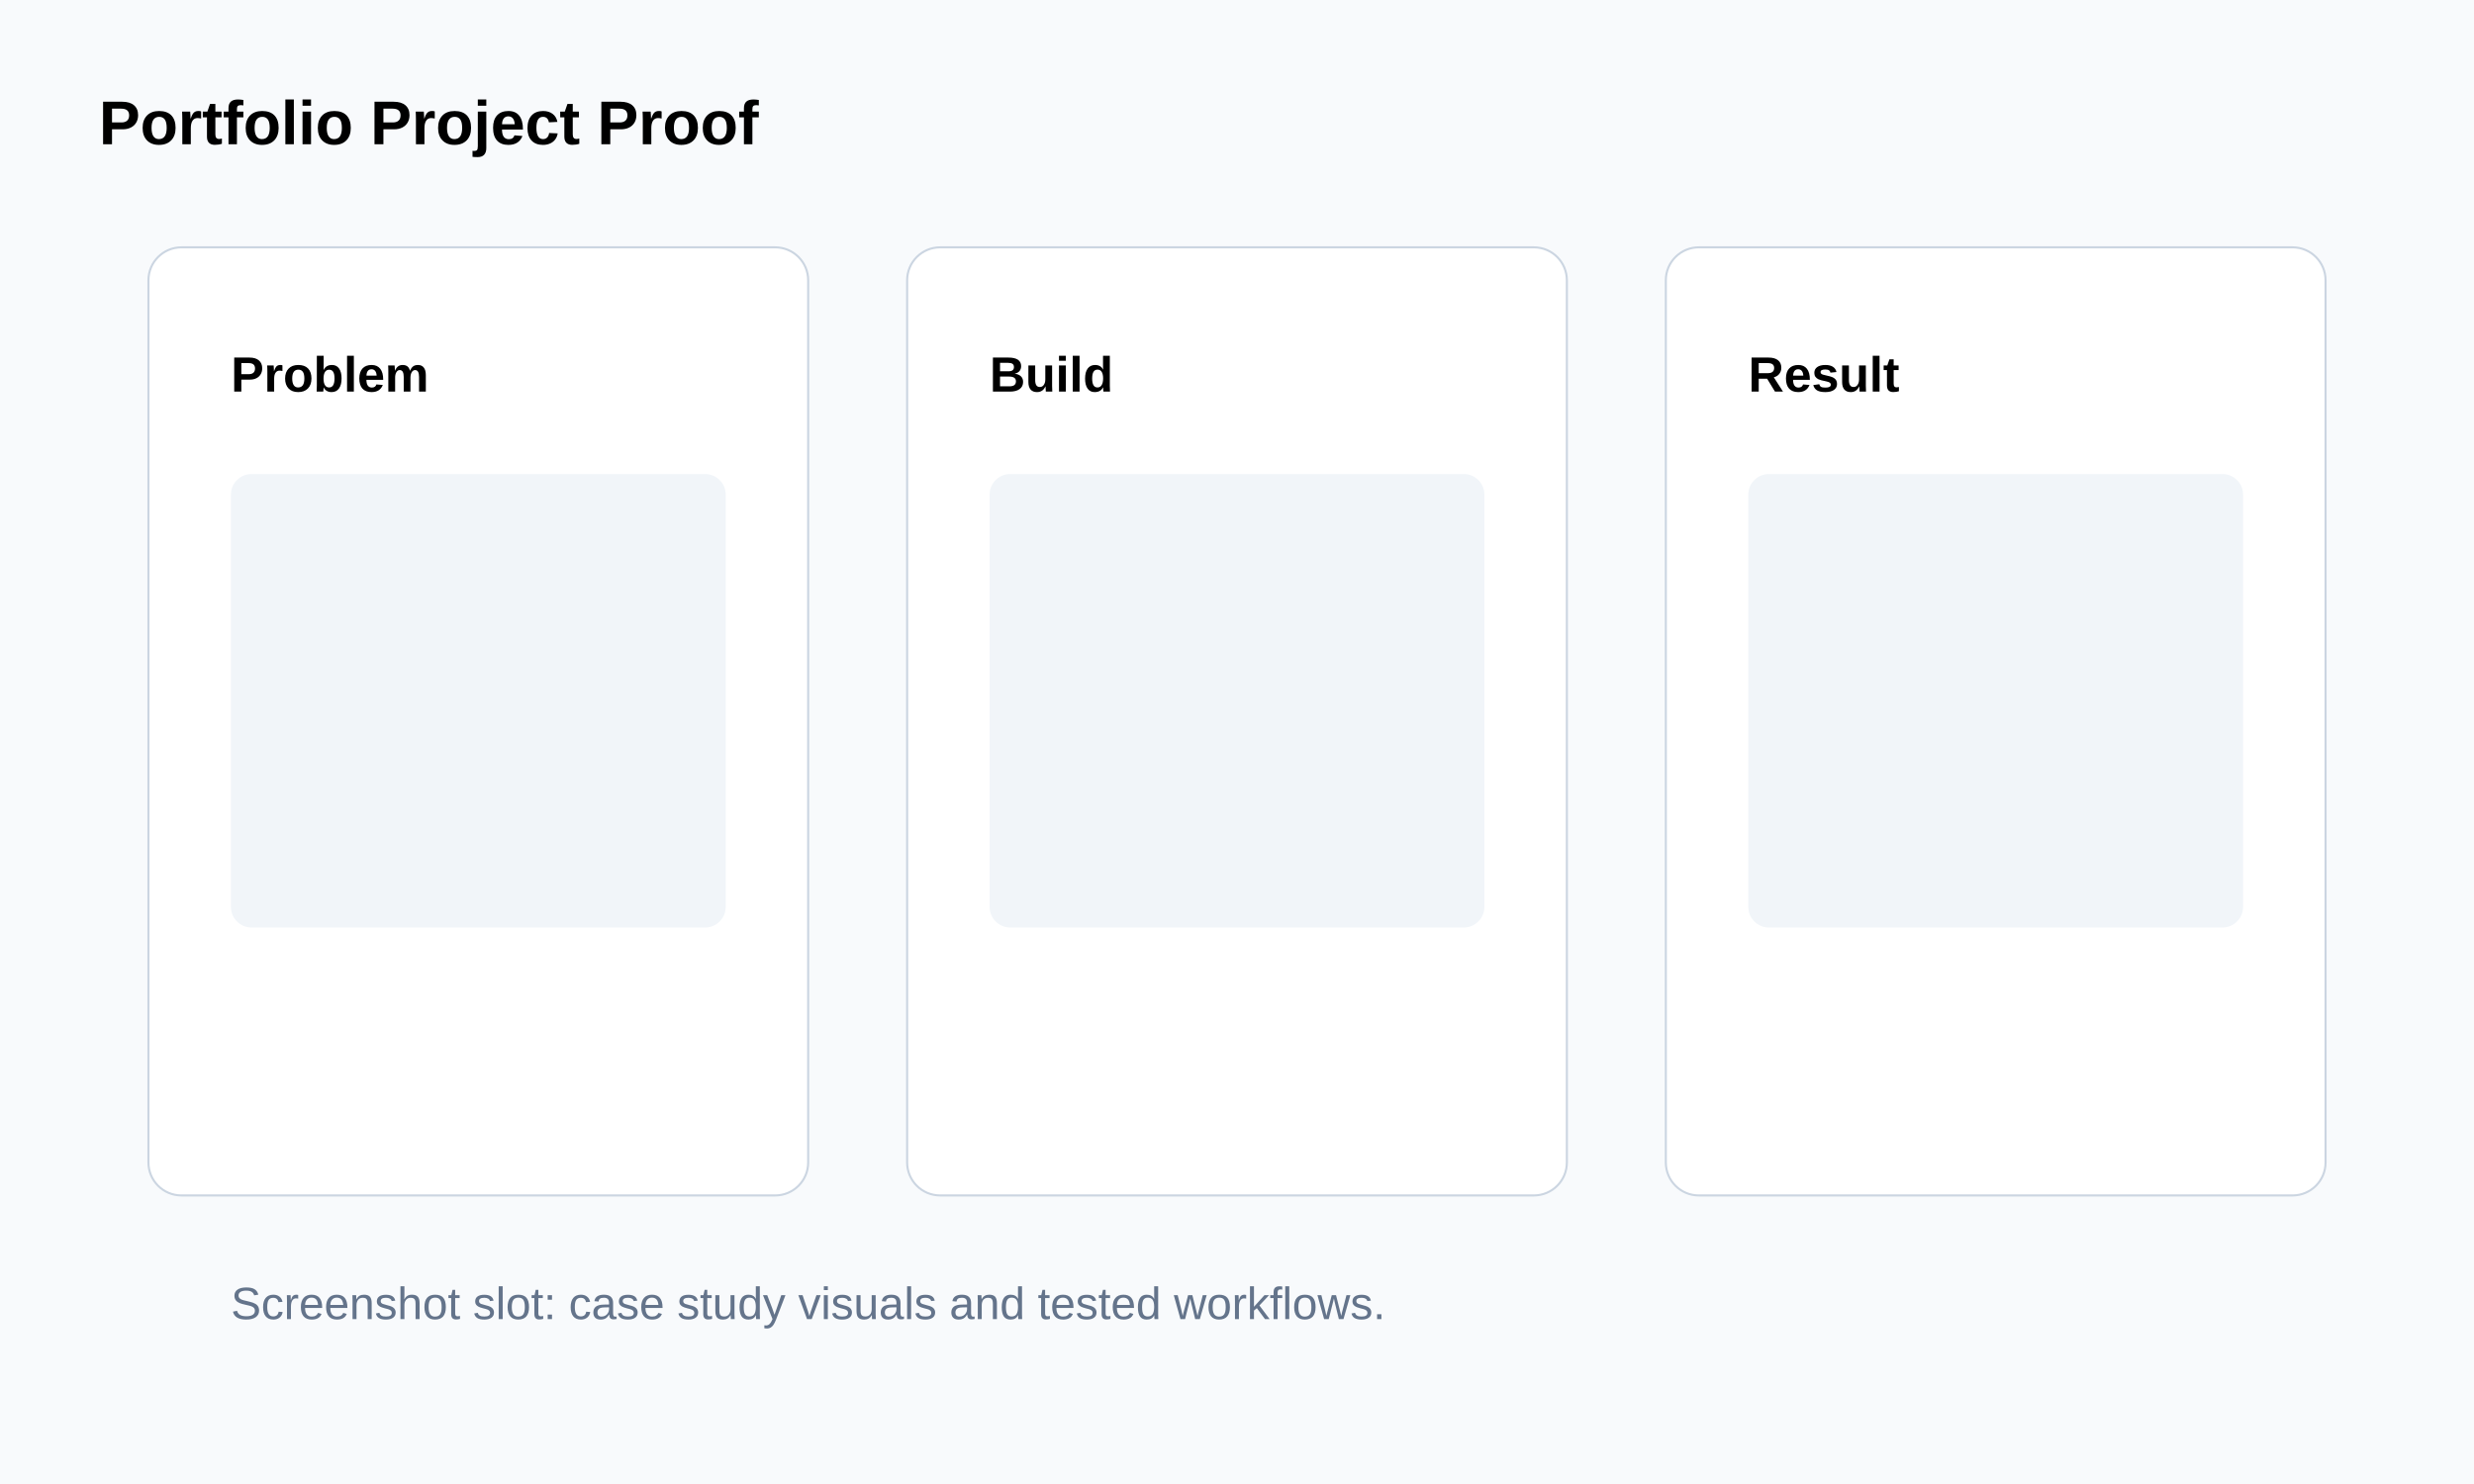
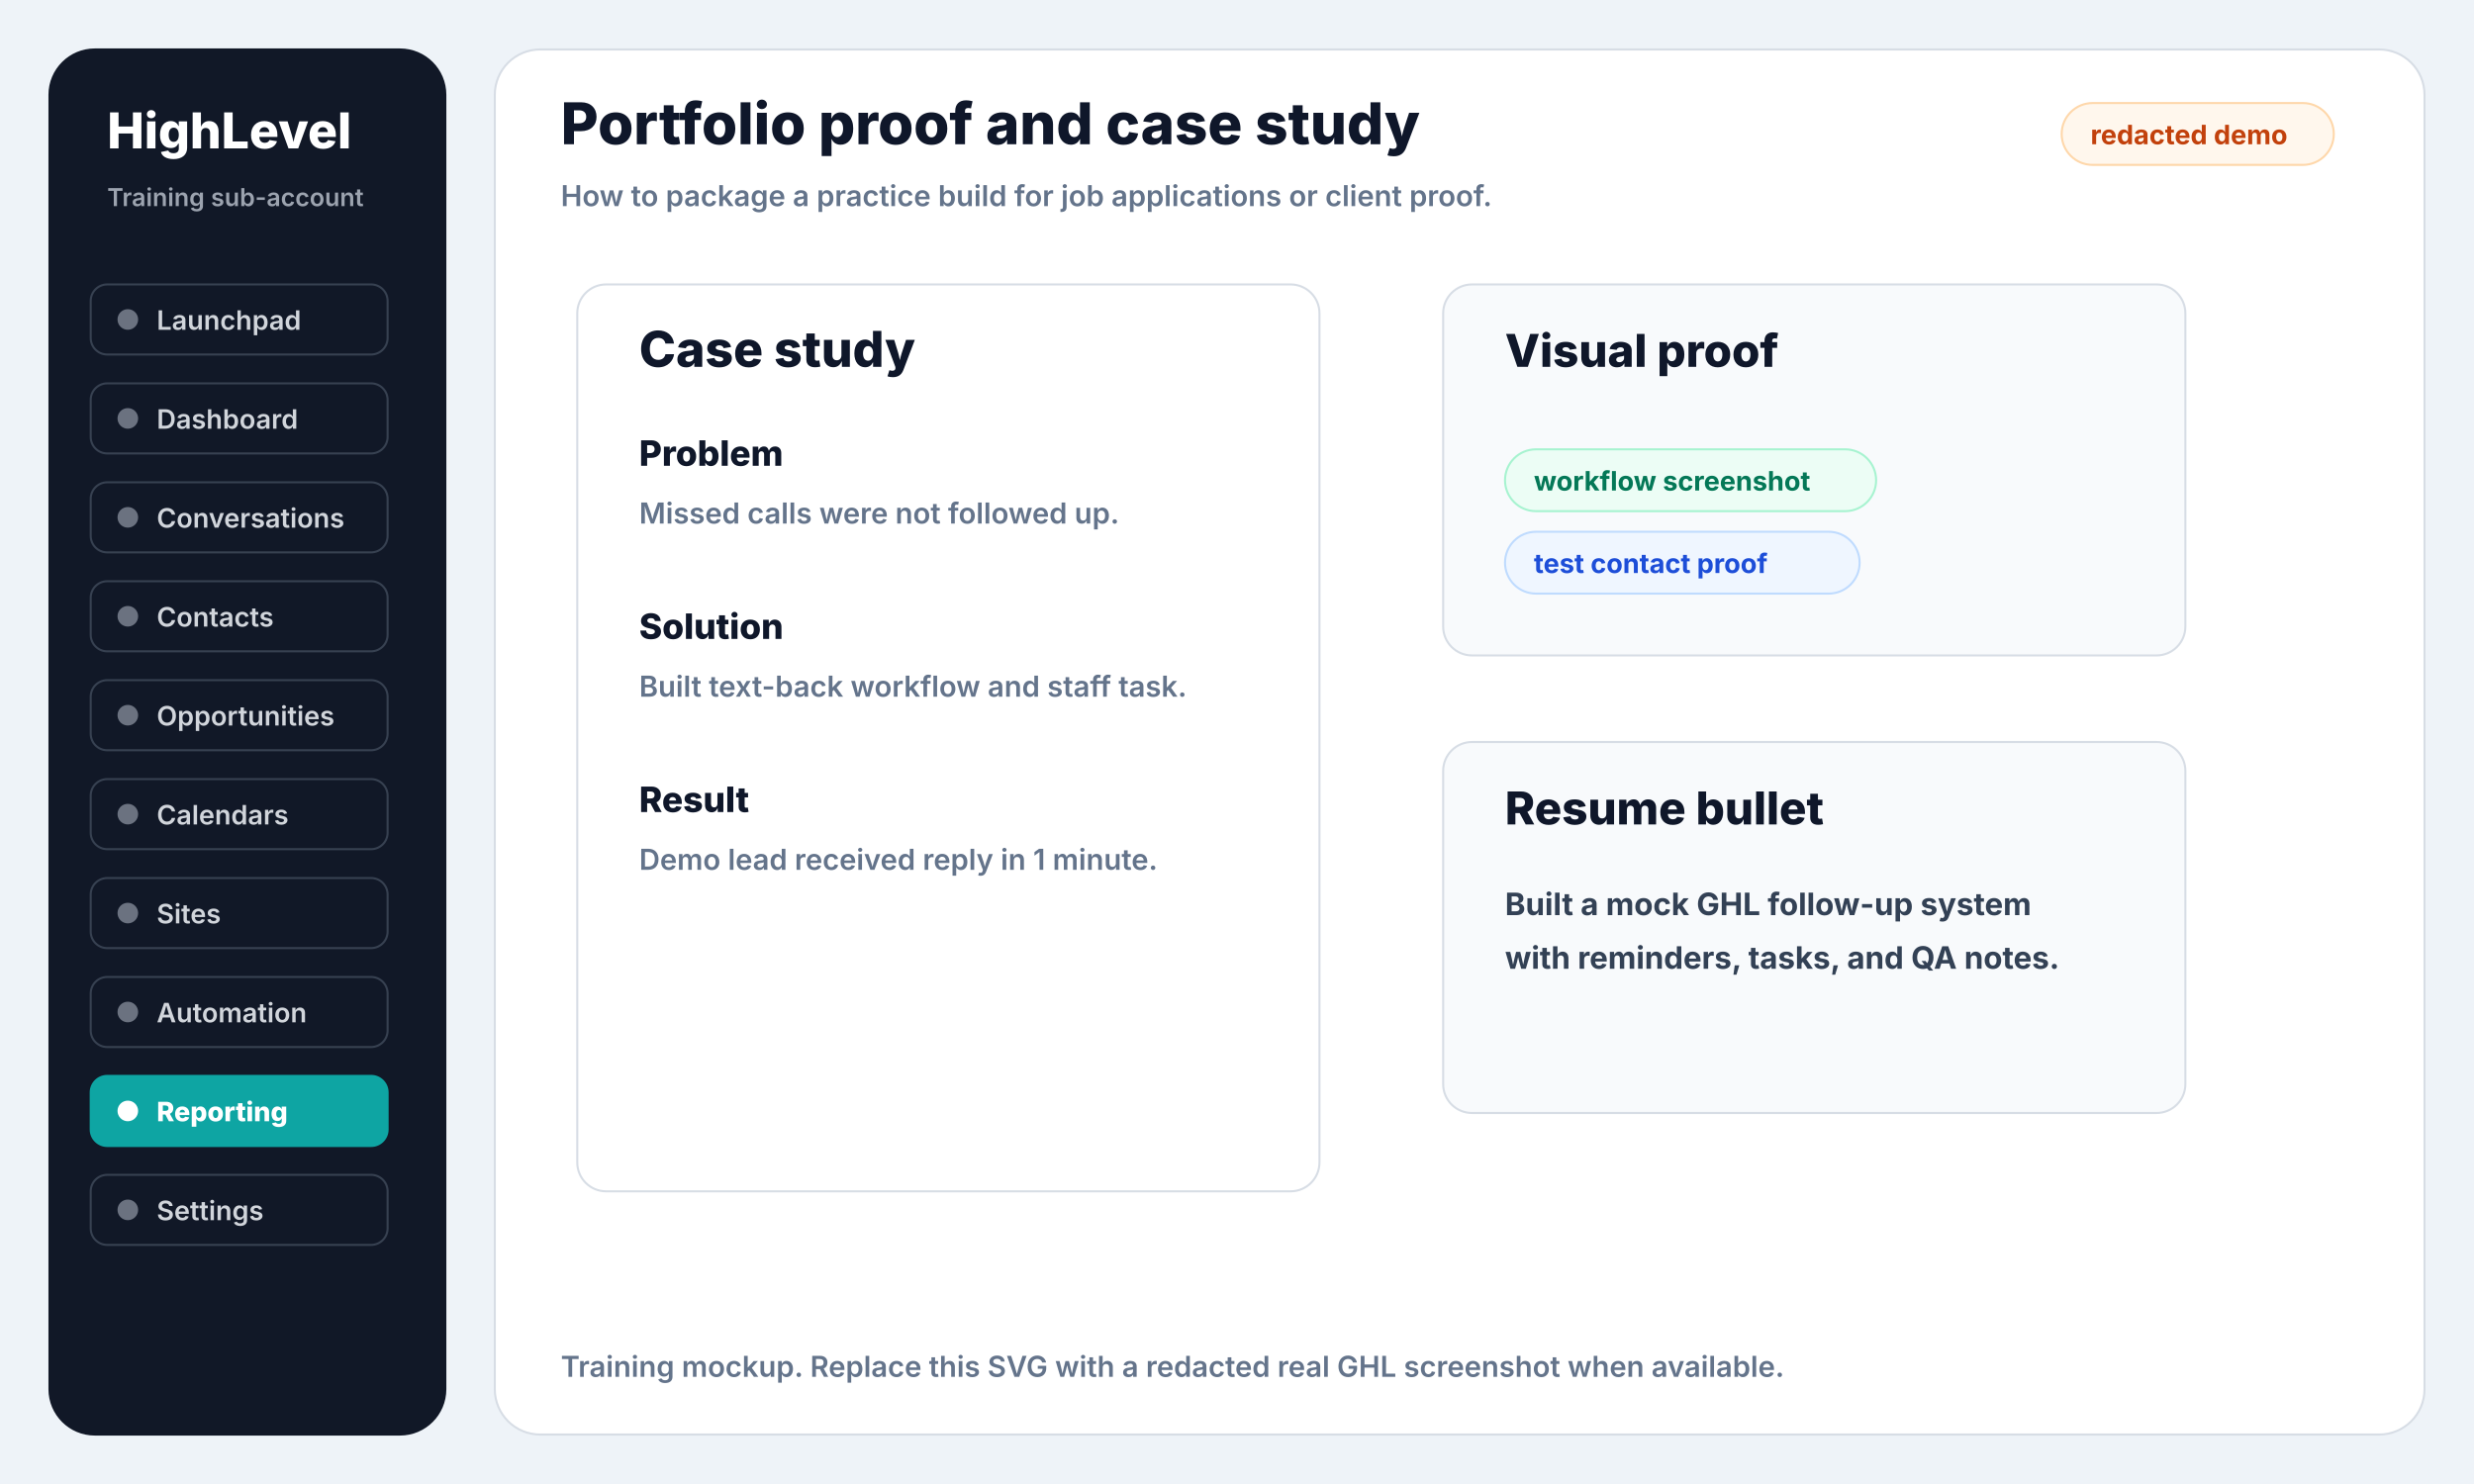
<svg xmlns="http://www.w3.org/2000/svg" width="1200" height="720" viewBox="0 0 1200 720">
-   <rect width="1200" height="720" fill="#f8fafc" />
-   <text x="48" y="70" font-family="Arial" font-size="30" font-weight="700">Portfolio Project Proof</text>
-   <rect x="72" y="120" width="320" height="460" rx="16" fill="#fff" stroke="#cbd5e1" />
-   <rect x="440" y="120" width="320" height="460" rx="16" fill="#fff" stroke="#cbd5e1" />
-   <rect x="808" y="120" width="320" height="460" rx="16" fill="#fff" stroke="#cbd5e1" />
-   <text x="112" y="190" font-family="Arial" font-size="24" font-weight="700">Problem</text>
-   <text x="480" y="190" font-family="Arial" font-size="24" font-weight="700">Build</text>
-   <text x="848" y="190" font-family="Arial" font-size="24" font-weight="700">Result</text>
-   <g fill="#f1f5f9">
-     <rect x="112" y="230" width="240" height="220" rx="10" />
-     <rect x="480" y="230" width="240" height="220" rx="10" />
-     <rect x="848" y="230" width="240" height="220" rx="10" />
-   </g>
-   <text x="112" y="640" font-family="Arial" font-size="22" fill="#64748b">Screenshot slot: case study visuals and tested workflows.</text>
+   <rect width="1200" height="720" fill="#eef3f8" />
+   <rect x="24" y="24" width="192" height="672" rx="22" fill="#111827" stroke="#111827" />
+   <text x="52" y="72" font-family="Inter, Arial, sans-serif" font-size="24" fill="#ffffff" font-weight="800">HighLevel</text>
+   <text x="52" y="100" font-family="Inter, Arial, sans-serif" font-size="12" fill="#9ca3af" font-weight="600">Training sub-account</text>
+   <rect x="44" y="138" width="144" height="34" rx="8" fill="#111827" stroke="#374151" />
+   <circle cx="62" cy="155" r="5" fill="#6b7280" />
+   <text x="76" y="160" font-family="Inter, Arial, sans-serif" font-size="13" fill="#d1d5db" font-weight="600">Launchpad</text>
+   <rect x="44" y="186" width="144" height="34" rx="8" fill="#111827" stroke="#374151" />
+   <circle cx="62" cy="203" r="5" fill="#6b7280" />
+   <text x="76" y="208" font-family="Inter, Arial, sans-serif" font-size="13" fill="#d1d5db" font-weight="600">Dashboard</text>
+   <rect x="44" y="234" width="144" height="34" rx="8" fill="#111827" stroke="#374151" />
+   <circle cx="62" cy="251" r="5" fill="#6b7280" />
+   <text x="76" y="256" font-family="Inter, Arial, sans-serif" font-size="13" fill="#d1d5db" font-weight="600">Conversations</text>
+   <rect x="44" y="282" width="144" height="34" rx="8" fill="#111827" stroke="#374151" />
+   <circle cx="62" cy="299" r="5" fill="#6b7280" />
+   <text x="76" y="304" font-family="Inter, Arial, sans-serif" font-size="13" fill="#d1d5db" font-weight="600">Contacts</text>
+   <rect x="44" y="330" width="144" height="34" rx="8" fill="#111827" stroke="#374151" />
+   <circle cx="62" cy="347" r="5" fill="#6b7280" />
+   <text x="76" y="352" font-family="Inter, Arial, sans-serif" font-size="13" fill="#d1d5db" font-weight="600">Opportunities</text>
+   <rect x="44" y="378" width="144" height="34" rx="8" fill="#111827" stroke="#374151" />
+   <circle cx="62" cy="395" r="5" fill="#6b7280" />
+   <text x="76" y="400" font-family="Inter, Arial, sans-serif" font-size="13" fill="#d1d5db" font-weight="600">Calendars</text>
+   <rect x="44" y="426" width="144" height="34" rx="8" fill="#111827" stroke="#374151" />
+   <circle cx="62" cy="443" r="5" fill="#6b7280" />
+   <text x="76" y="448" font-family="Inter, Arial, sans-serif" font-size="13" fill="#d1d5db" font-weight="600">Sites</text>
+   <rect x="44" y="474" width="144" height="34" rx="8" fill="#111827" stroke="#374151" />
+   <circle cx="62" cy="491" r="5" fill="#6b7280" />
+   <text x="76" y="496" font-family="Inter, Arial, sans-serif" font-size="13" fill="#d1d5db" font-weight="600">Automation</text>
+   <rect x="44" y="522" width="144" height="34" rx="8" fill="#0ea5a3" stroke="#0ea5a3" />
+   <circle cx="62" cy="539" r="5" fill="#ffffff" />
+   <text x="76" y="544" font-family="Inter, Arial, sans-serif" font-size="13" fill="#ffffff" font-weight="800">Reporting</text>
+   <rect x="44" y="570" width="144" height="34" rx="8" fill="#111827" stroke="#374151" />
+   <circle cx="62" cy="587" r="5" fill="#6b7280" />
+   <text x="76" y="592" font-family="Inter, Arial, sans-serif" font-size="13" fill="#d1d5db" font-weight="600">Settings</text>
+   <rect x="240" y="24" width="936" height="672" rx="22" fill="#ffffff" stroke="#d7dde5" />
+   <text x="272" y="70" font-family="Inter, Arial, sans-serif" font-size="28" fill="#0f172a" font-weight="800">Portfolio proof and case study</text>
+   <text x="272" y="100" font-family="Inter, Arial, sans-serif" font-size="14" fill="#64748b" font-weight="600">How to package a practice build for job applications or client proof.</text>
+   <rect x="1000" y="50" width="132" height="30" rx="15" fill="#fff7ed" stroke="#fed7aa" />
+   <text x="1014" y="70" font-family="Inter, Arial, sans-serif" font-size="13" fill="#c2410c" font-weight="700">redacted demo</text>
+   <rect x="280" y="138" width="360" height="440" rx="14" fill="#ffffff" stroke="#d7dde5" />
+   <text x="310" y="178" font-family="Inter, Arial, sans-serif" font-size="24" fill="#0f172a" font-weight="800">Case study</text>
+   <text x="310" y="226" font-family="Inter, Arial, sans-serif" font-size="17" fill="#0f172a" font-weight="800">Problem</text>
+   <text x="310" y="254" font-family="Inter, Arial, sans-serif" font-size="14" fill="#64748b" font-weight="600">Missed calls were not followed up.</text>
+   <text x="310" y="310" font-family="Inter, Arial, sans-serif" font-size="17" fill="#0f172a" font-weight="800">Solution</text>
+   <text x="310" y="338" font-family="Inter, Arial, sans-serif" font-size="14" fill="#64748b" font-weight="600">Built text-back workflow and staff task.</text>
+   <text x="310" y="394" font-family="Inter, Arial, sans-serif" font-size="17" fill="#0f172a" font-weight="800">Result</text>
+   <text x="310" y="422" font-family="Inter, Arial, sans-serif" font-size="14" fill="#64748b" font-weight="600">Demo lead received reply in 1 minute.</text>
+   <rect x="700" y="138" width="360" height="180" rx="14" fill="#f8fafc" stroke="#d7dde5" />
+   <text x="730" y="178" font-family="Inter, Arial, sans-serif" font-size="22" fill="#0f172a" font-weight="800">Visual proof</text>
+   <rect x="730" y="218" width="180" height="30" rx="15" fill="#ecfdf5" stroke="#a7f3d0" />
+   <text x="744" y="238" font-family="Inter, Arial, sans-serif" font-size="13" fill="#047857" font-weight="700">workflow screenshot</text>
+   <rect x="730" y="258" width="172" height="30" rx="15" fill="#eff6ff" stroke="#bfdbfe" />
+   <text x="744" y="278" font-family="Inter, Arial, sans-serif" font-size="13" fill="#1d4ed8" font-weight="700">test contact proof</text>
+   <rect x="700" y="360" width="360" height="180" rx="14" fill="#f8fafc" stroke="#d7dde5" />
+   <text x="730" y="400" font-family="Inter, Arial, sans-serif" font-size="22" fill="#0f172a" font-weight="800">Resume bullet</text>
+   <text x="730" y="444" font-family="Inter, Arial, sans-serif" font-size="15" fill="#334155" font-weight="700">Built a mock GHL follow-up system</text>
+   <text x="730" y="470" font-family="Inter, Arial, sans-serif" font-size="15" fill="#334155" font-weight="700">with reminders, tasks, and QA notes.</text>
+   <text x="272" y="668" font-family="Inter, Arial, sans-serif" font-size="14" fill="#64748b" font-weight="600">Training mockup. Replace this SVG with a redacted real GHL screenshot when available.</text>
</svg>
